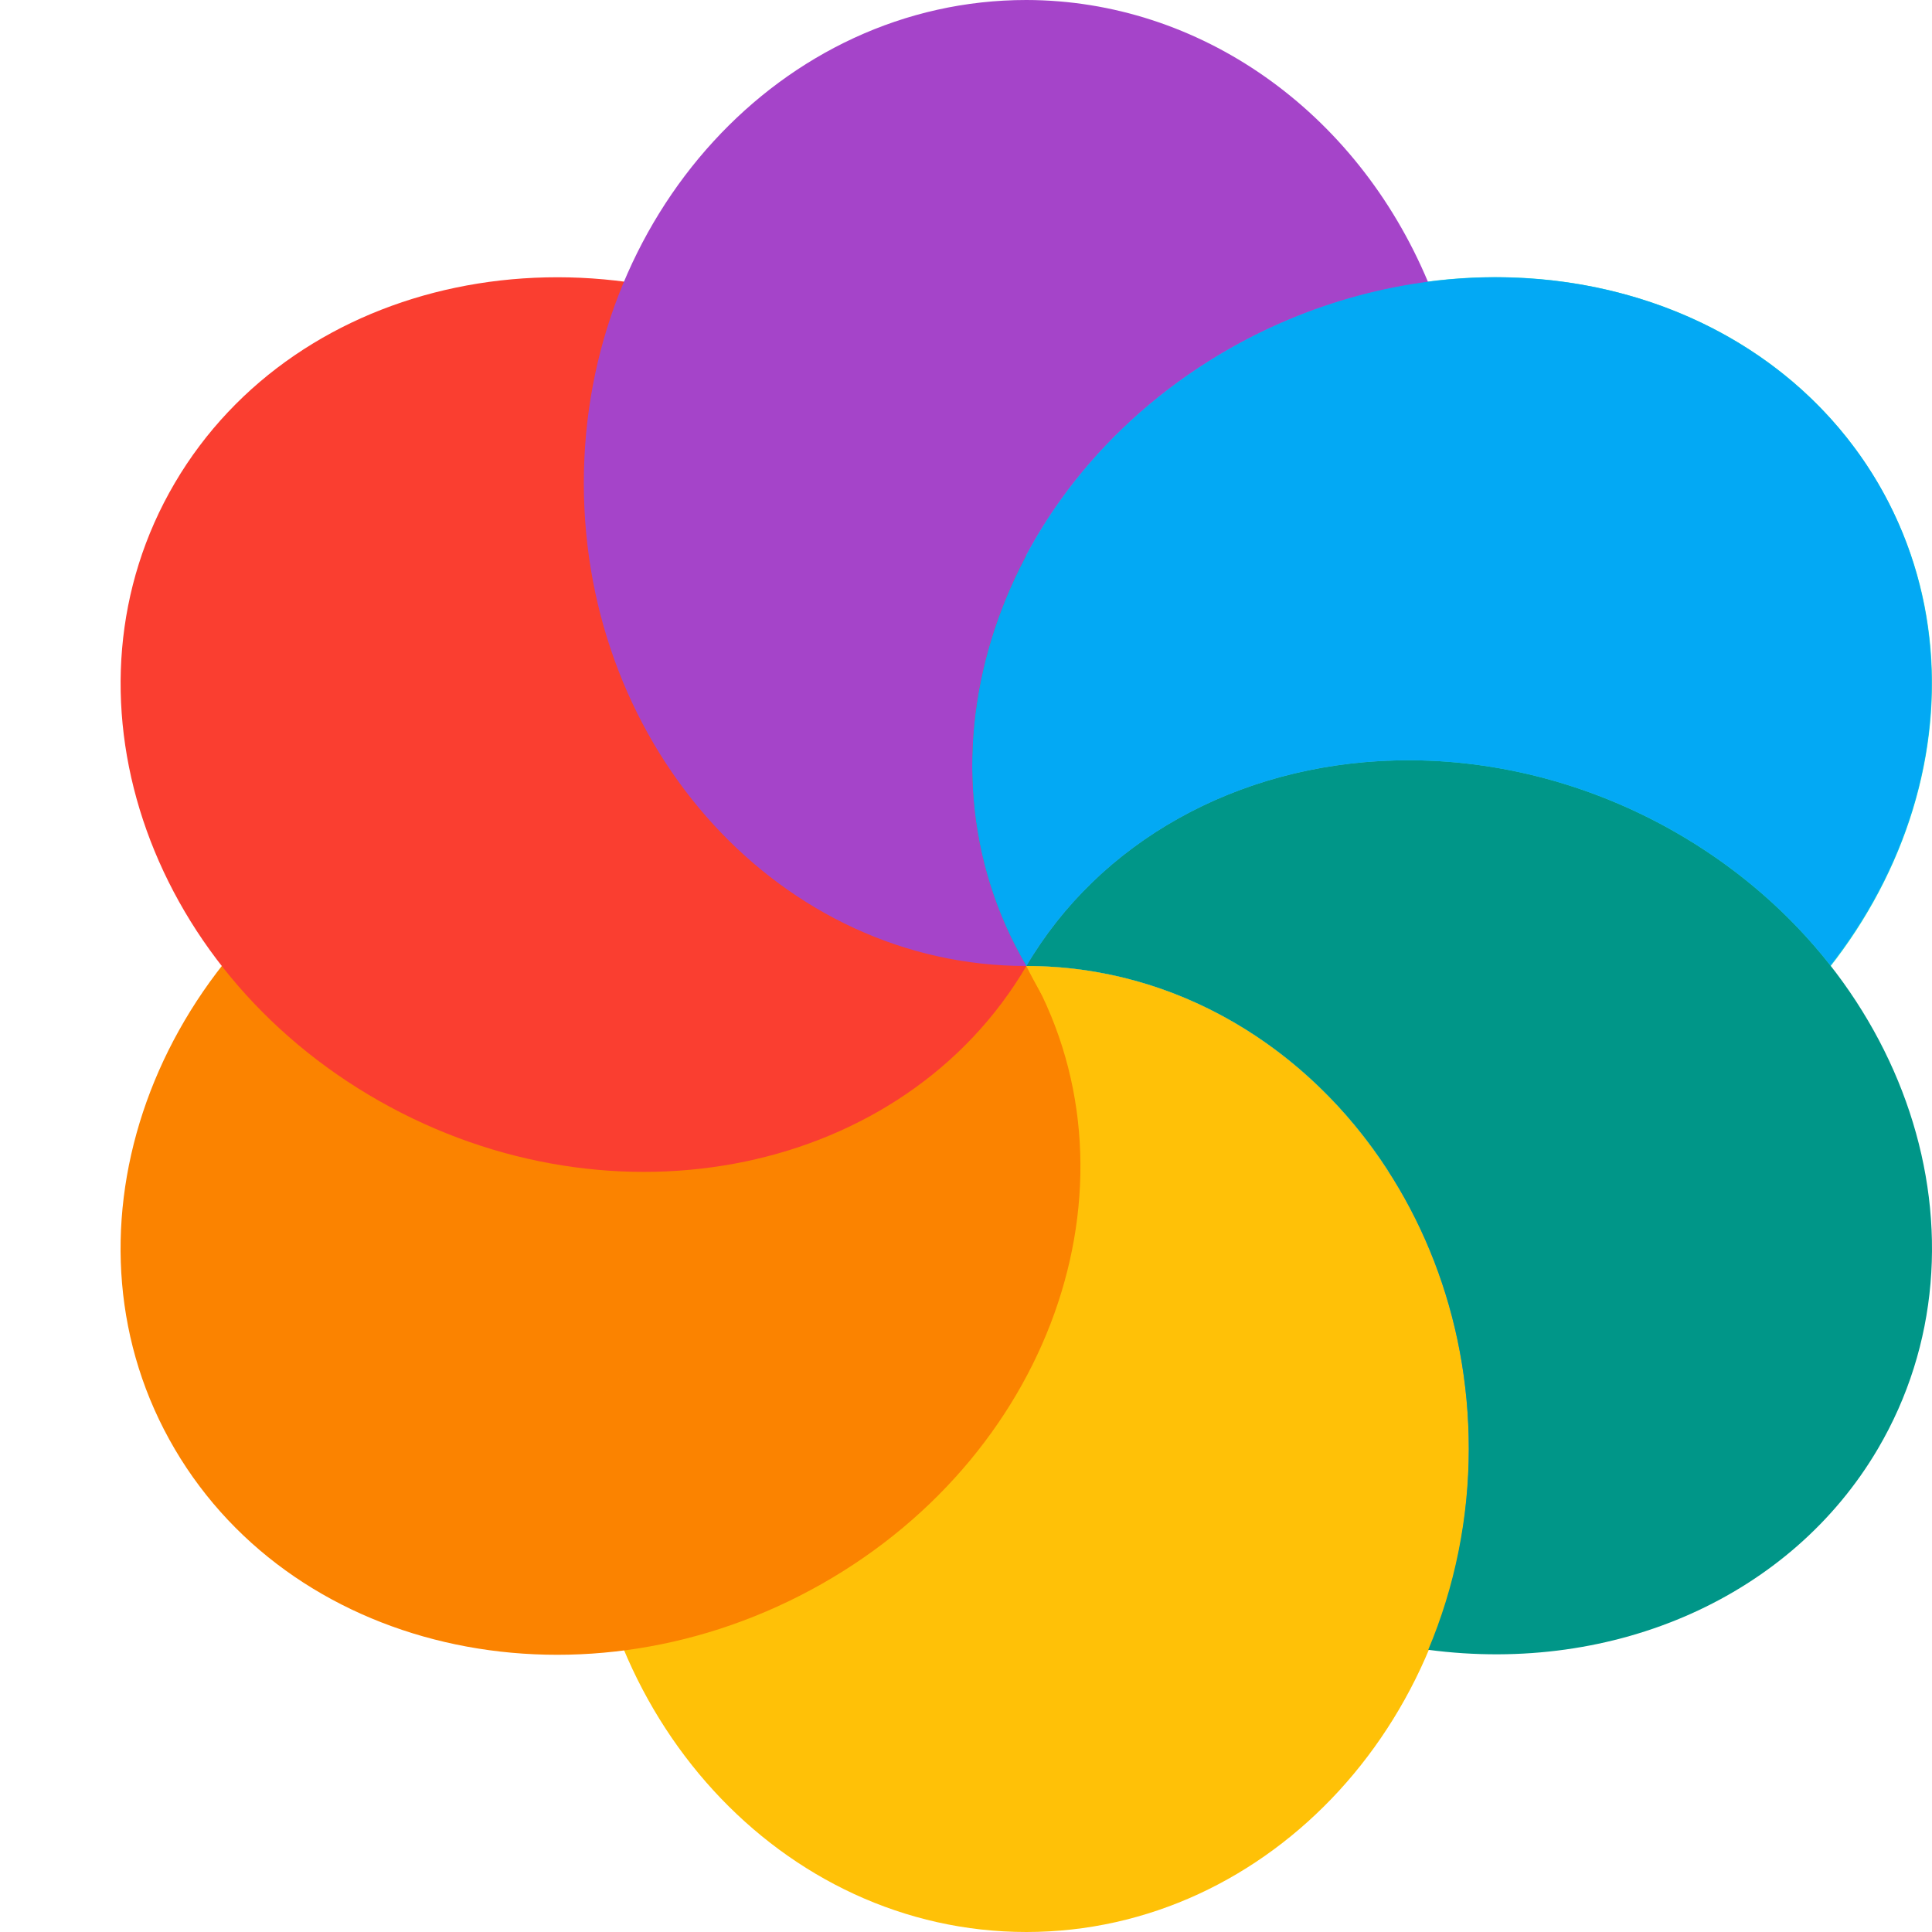
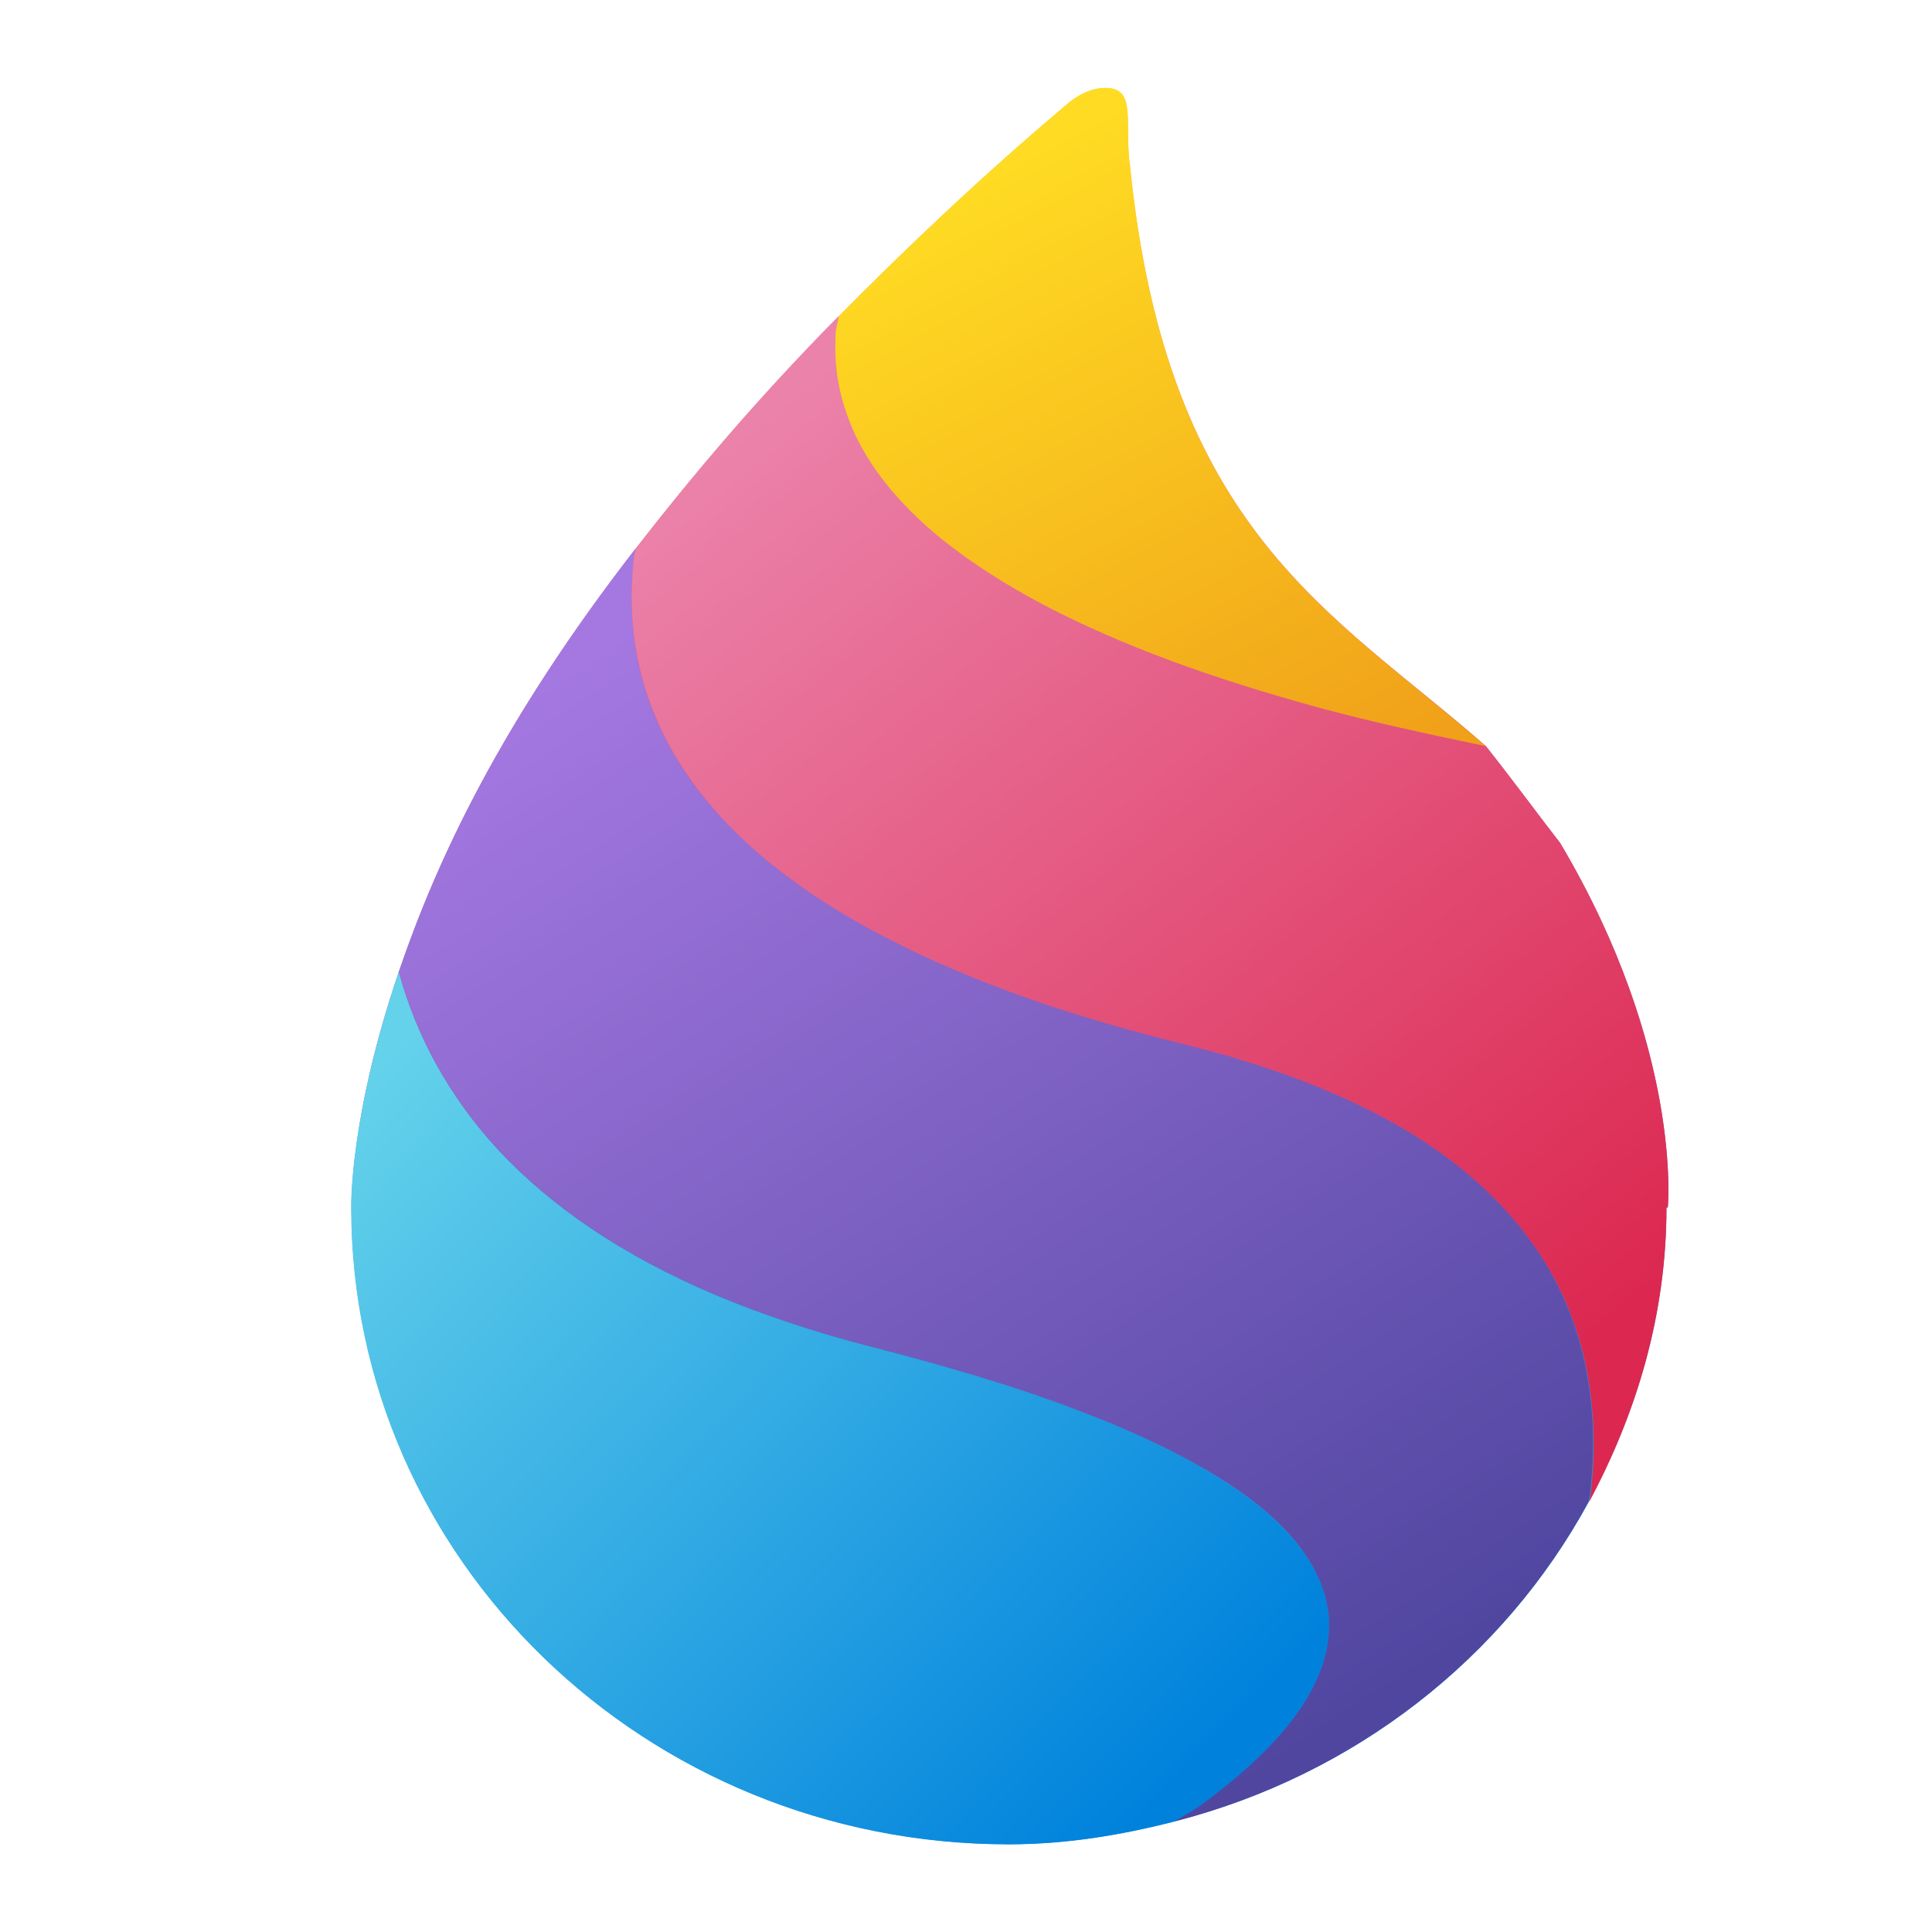
- <svg xmlns="http://www.w3.org/2000/svg" width="16" height="16" version="1">
-   <ellipse style="fill:#278df2" cx="8.5" cy="8" rx="6.514" ry="6.4" />
-   <ellipse id="ellipse8" style="fill:#34e0c4" cx="11.153" cy="-7.329" rx="3.616" ry="4.054" transform="matrix(0.5066555,0.8621486,-0.8698173,0.4933739,0,0)" />
-   <ellipse id="ellipse10" style="fill:#ffc107" cx="8.5" cy="12" rx="3.664" ry="4" />
-   <ellipse id="ellipse14" style="fill:#fb8300" cx="11.153" cy=".779" rx="3.616" ry="4.054" transform="matrix(0.5066555,0.8621486,-0.8698173,0.4933739,0,0)" />
-   <ellipse id="ellipse18" style="fill:#fa3e30" cx="2.766" cy="7.329" rx="3.616" ry="4.054" transform="matrix(-0.5066555,0.8621486,0.8698173,0.4933739,0,0)" />
-   <path style="fill:#a544c9" d="M 8.5,0 A 3.664,4 0 0 0 4.835,4 3.664,4 0 0 0 8.5,8 3.614,4.056 63.839 0 1 10.193,2.882 3.614,4.056 63.839 0 1 11.827,2.337 3.664,4 0 0 0 8.5,0 Z m 0,8 A 3.664,4 0 0 0 11.983,5.234 3.664,4 0 0 1 11.49,6.302 4.056,3.614 26.161 0 0 8.5,8 Z M 11.983,5.234 A 3.664,4 0 0 0 12.071,4.88 3.664,4 0 0 1 11.983,5.234 Z M 11.87,2.443 a 3.664,4 0 0 1 0.122,0.365 3.664,4 0 0 0 -0.122,-0.365 z m 0.128,0.381 a 3.664,4 0 0 1 0.075,0.316 3.664,4 0 0 0 -0.075,-0.316 z m 0.095,0.414 a 3.664,4 0 0 1 0.036,0.255 3.664,4 0 0 0 -0.036,-0.255 z m 0.053,0.415 A 3.664,4 0 0 1 12.164,4 3.664,4 0 0 0 12.147,3.653 Z m 0.009,0.523 a 3.664,4 0 0 1 -0.016,0.263 3.664,4 0 0 0 0.016,-0.263 z M 12.127,4.531 a 3.664,4 0 0 1 -0.048,0.31 3.664,4 0 0 0 0.048,-0.31 z" />
-   <path style="fill:#009688" d="M 11.547,6.298 C 10.245,6.334 9.104,6.971 8.5,8 c 2.024,0 3.664,1.791 3.664,4 -0.001,0.574 -0.116,1.142 -0.336,1.663 C 13.379,13.868 14.834,13.218 15.551,12 16.564,10.278 15.805,7.987 13.858,6.882 13.147,6.479 12.342,6.275 11.547,6.298 Z m 0.281,7.366 z M 8.5,8 Z" />
-   <path id="ellipse980" style="fill:#03a9f4" d="M 12.505,2.298 A 3.614,4.056 63.839 0 0 10.194,2.882 3.614,4.056 63.839 0 0 8.5,8 C 9.105,6.971 10.245,6.334 11.547,6.298 c 0.795,-0.022 1.6,0.181 2.311,0.584 0.524,0.297 0.96,0.68 1.301,1.114 A 3.614,4.056 63.839 0 0 15.552,4 3.614,4.056 63.839 0 0 12.505,2.298 Z M 8.5,8 A 3.614,4.056 63.839 0 0 11.496,9.699 C 10.833,8.672 9.738,8 8.5,8 Z" />
-   <path style="fill:#ffc107" d="m 8.5,8 c -6.316,6.4 -3.158,3.2 0,0 z m 0,1.952e-4 C 9.143,9.294 10.248,9.854 11.496,9.699 10.833,8.672 9.738,8 8.5,8 Z" />
+ <svg xmlns="http://www.w3.org/2000/svg" width="22" height="22" viewBox="0 0 5.821 5.821" version="1.1" id="svg5">
+   <defs id="defs2">
+     <linearGradient id="linearGradient45680" x1="-102.06" x2="-102.06" y1="1.323" y2="19.157" gradientTransform="matrix(0.3059865,0,0,0.2963013,34.55857,-0.1274427)" gradientUnits="userSpaceOnUse">
+       <stop stop-color="#ffdc23" offset="0" id="stop22" />
+       <stop stop-color="#e6628a" offset=".316" id="stop24" />
+       <stop stop-color="#7b5fc1" offset=".554" id="stop26" />
+       <stop stop-color="#1e9be1" offset=".797" id="stop28" />
+       <stop stop-color="#0082dc" offset="1" id="stop30" />
+     </linearGradient>
+     <linearGradient id="linearGradient1954" x1="-109.09" x2="-101.26" y1="11.122" y2="18.44" gradientTransform="matrix(0.3059865,0,0,0.2963013,34.55857,-0.1274461)" gradientUnits="userSpaceOnUse">
+       <stop stop-color="#64d2eb" offset="0" id="stop2" />
+       <stop stop-color="#0082dc" offset="1" id="stop4" />
+     </linearGradient>
+     <linearGradient id="linearGradient1431" x1="-107.04" x2="-99.66" y1="6.953" y2="17.895" gradientTransform="matrix(0.3059865,0,0,0.2963013,34.55857,-0.1274594)" gradientUnits="userSpaceOnUse">
+       <stop stop-color="#a578e1" offset="0" id="stop7" />
+       <stop stop-color="#5046a0" offset="1" id="stop9" />
+     </linearGradient>
+     <linearGradient id="linearGradient1439" x1="-105" x2="-97.017" y1="4.292" y2="13.799" gradientTransform="matrix(0.3059865,0,0,0.2963013,34.55857,-0.1273527)" gradientUnits="userSpaceOnUse">
+       <stop stop-color="#eb82aa" offset="0" id="stop12" />
+       <stop stop-color="#dc2850" offset="1" id="stop14" />
+     </linearGradient>
+     <linearGradient id="linearGradient1447" x1="-102.1" x2="-98.566" y1="1.475" y2="7.861" gradientTransform="matrix(0.3059865,0,0,0.2963013,34.55513,-0.1273927)" gradientUnits="userSpaceOnUse">
+       <stop stop-color="#ffdc23" offset="0" id="stop17" />
+       <stop stop-color="#f0a019" offset="1" id="stop19" />
+     </linearGradient>
+   </defs>
+   <path d="M 3.331,0.265 C 3.27,0.264 3.218,0.311 3.218,0.311 2.954,0.534 2.731,0.747 2.527,0.953 v 1.722e-4 C 2.281,1.202 2.087,1.432 1.916,1.652 1.508,2.177 1.315,2.595 1.202,2.927 h -1.778e-4 c 1.48e-5,5.47e-5 -1.33e-5,1.173e-4 0,1.723e-4 2.2e-5,5.68e-5 -1.93e-5,1.154e-4 0,1.722e-4 -0.15,0.44 -0.143,0.71 -0.143,0.71 -3.1e-6,1.06 0.887,1.919 1.981,1.919 0.174,0 0.34,-0.028 0.5,-0.069 C 4.081,5.349 4.531,4.996 4.787,4.525 V 4.525 C 4.931,4.258 5.021,3.96 5.021,3.638 h 0.004 c 0,0 0.046,-0.474 -0.324,-1.097 C 4.646,2.47 4.548,2.337 4.476,2.247 4.421,2.236 4.367,2.224 4.314,2.213 4.367,2.224 4.421,2.236 4.476,2.247 4.017,1.845 3.517,1.604 3.405,0.503 3.386,0.37 3.427,0.265 3.331,0.265 Z M 2.864,1.645 c 0.009,0.007 0.018,0.014 0.028,0.021 0.009,0.007 0.019,0.014 0.029,0.021 -0.01,-0.007 -0.02,-0.014 -0.029,-0.021 -0.009,-0.007 -0.019,-0.014 -0.028,-0.021 z m 0.351,0.213 c 0.023,0.011 0.046,0.022 0.07,0.033 -0.024,-0.011 -0.048,-0.022 -0.07,-0.033 z m 0.161,0.073 c 0.027,0.011 0.054,0.022 0.082,0.033 C 3.43,1.952 3.403,1.941 3.376,1.93 Z m -1.451,0.075 c 0.004,0.019 0.009,0.039 0.015,0.058 -0.006,-0.019 -0.011,-0.039 -0.015,-0.058 z m 2.27,0.181 c 0.02,0.005 0.04,0.009 0.06,0.014 -0.02,-0.004 -0.04,-0.009 -0.06,-0.014 z M 2.459,2.702 c 0.026,0.017 0.053,0.034 0.08,0.05 -0.028,-0.017 -0.055,-0.033 -0.08,-0.05 z m 0.167,0.1 c 0.03,0.016 0.061,0.032 0.093,0.048 -0.032,-0.016 -0.063,-0.032 -0.093,-0.048 z M 3.041,2.987 C 3.08,3.001 3.12,3.015 3.162,3.029 3.12,3.015 3.08,3.001 3.041,2.987 Z M 3.226,3.05 C 3.269,3.064 3.313,3.077 3.358,3.09 3.313,3.077 3.269,3.064 3.226,3.05 Z m 0.273,0.079 c 0.024,0.006 0.048,0.012 0.073,0.018 0.025,0.006 0.049,0.013 0.073,0.019 C 3.621,3.159 3.597,3.153 3.572,3.147 3.547,3.141 3.523,3.135 3.499,3.128 Z m 0.586,0.196 c 0.036,0.017 0.071,0.035 0.104,0.053 -0.033,-0.018 -0.068,-0.036 -0.104,-0.053 z m 0.398,0.266 c 0.023,0.022 0.045,0.044 0.065,0.067 -0.02,-0.023 -0.042,-0.045 -0.065,-0.067 z m 0.147,0.173 c 0.016,0.024 0.031,0.049 0.045,0.074 -0.014,-0.025 -0.029,-0.05 -0.045,-0.074 z M 3.759,5.326 c -0.022,0.02 -0.045,0.039 -0.068,0.058 0.024,-0.019 0.047,-0.038 0.068,-0.058 z m -0.104,0.086 c -0.012,0.009 -0.024,0.018 -0.037,0.027 -0.006,0.005 -0.013,0.009 -0.019,0.013 0.007,-0.004 0.013,-0.008 0.019,-0.013 0.012,-0.009 0.025,-0.018 0.037,-0.027 z" fill="url(#linearGradient45680)" id="path35" style="fill:url(#linearGradient45680);stroke-width:0.301" />
+   <path d="M 1.202,2.927 C 1.052,3.367 1.058,3.638 1.058,3.638 c -3e-6,1.06 0.887,1.919 1.981,1.919 0.174,0 0.34,-0.028 0.5,-0.069 0.026,-0.017 0.053,-0.03 0.079,-0.049 0.099,-0.071 0.19,-0.151 0.26,-0.237 0.035,-0.043 0.064,-0.087 0.085,-0.132 0.021,-0.045 0.035,-0.092 0.04,-0.139 0.004,-0.047 -8.21e-4,-0.095 -0.017,-0.144 C 3.969,4.739 3.941,4.69 3.899,4.641 3.858,4.592 3.803,4.542 3.733,4.493 3.663,4.444 3.577,4.395 3.475,4.346 3.372,4.297 3.252,4.249 3.112,4.201 2.973,4.153 2.814,4.107 2.635,4.061 2.455,4.015 2.295,3.961 2.153,3.901 2.011,3.841 1.887,3.773 1.78,3.701 1.672,3.628 1.581,3.55 1.504,3.468 1.427,3.385 1.365,3.298 1.315,3.208 1.265,3.118 1.228,3.025 1.202,2.93 c -2.203e-4,-8e-4 -2.571e-4,-0.002 -6.179e-4,-0.002 z" fill="url(#linearGradient1954)" id="path37" style="fill:url(#linearGradient1954);stroke-width:0.301" />
+   <path d="m 1.202,2.927 c 2.172e-4,8e-4 2.54e-4,0.002 6.178e-4,0.002 0.026,0.095 0.063,0.189 0.113,0.279 0.05,0.09 0.112,0.177 0.189,0.259 0.077,0.082 0.168,0.161 0.276,0.233 0.108,0.073 0.232,0.14 0.373,0.2 0.142,0.06 0.302,0.114 0.481,0.16 0.18,0.046 0.338,0.093 0.478,0.14 0.139,0.048 0.259,0.096 0.362,0.145 0.103,0.049 0.188,0.098 0.259,0.147 0.07,0.049 0.125,0.099 0.166,0.148 0.041,0.049 0.069,0.098 0.086,0.147 0.017,0.049 0.022,0.097 0.017,0.144 -0.004,0.047 -0.018,0.093 -0.04,0.139 -0.021,0.045 -0.05,0.089 -0.085,0.132 -0.069,0.085 -0.161,0.165 -0.26,0.237 -0.026,0.019 -0.052,0.031 -0.079,0.049 0.541,-0.139 0.991,-0.491 1.247,-0.962 9.643e-4,-0.008 0.004,-0.016 0.005,-0.024 C 4.804,4.382 4.803,4.267 4.784,4.156 4.766,4.045 4.73,3.938 4.675,3.838 4.62,3.738 4.545,3.644 4.447,3.558 4.35,3.472 4.23,3.394 4.085,3.325 3.94,3.256 3.77,3.196 3.572,3.147 3.374,3.098 3.198,3.044 3.041,2.987 2.883,2.929 2.746,2.867 2.626,2.802 2.506,2.737 2.404,2.669 2.317,2.598 2.231,2.528 2.16,2.454 2.102,2.38 2.045,2.305 2.002,2.228 1.97,2.151 1.939,2.074 1.919,1.995 1.91,1.917 c -0.01,-0.078 -0.009,-0.157 -6.196e-4,-0.234 0.001,-0.01 0.005,-0.02 0.006,-0.031 C 1.508,2.177 1.315,2.595 1.202,2.927 Z" fill="url(#linearGradient1431)" id="path39" style="fill:url(#linearGradient1431);stroke-width:0.301" />
+   <path d="m 1.916,1.652 c -0.002,0.01 -0.005,0.02 -0.006,0.031 -0.008,0.078 -0.009,0.156 6.179e-4,0.234 0.01,0.078 0.029,0.156 0.061,0.234 0.031,0.077 0.075,0.154 0.132,0.229 0.057,0.075 0.128,0.148 0.215,0.219 0.087,0.071 0.189,0.139 0.309,0.204 0.12,0.065 0.257,0.127 0.414,0.185 0.157,0.058 0.334,0.111 0.532,0.16 0.198,0.049 0.368,0.109 0.513,0.178 0.145,0.069 0.265,0.147 0.362,0.234 0.097,0.086 0.172,0.18 0.228,0.28 0.055,0.1 0.091,0.206 0.109,0.317 0.019,0.111 0.02,0.227 0.007,0.345 -8.572e-4,0.008 -0.004,0.016 -0.005,0.024 C 4.931,4.259 5.021,3.96 5.021,3.638 h 0.004 c 0,0 0.046,-0.474 -0.324,-1.098 C 4.646,2.47 4.548,2.337 4.476,2.247 4.302,2.211 4.135,2.175 3.989,2.135 3.815,2.088 3.661,2.039 3.523,1.988 3.386,1.937 3.266,1.884 3.162,1.83 3.057,1.776 2.968,1.721 2.892,1.665 2.817,1.61 2.755,1.553 2.704,1.497 2.654,1.441 2.615,1.384 2.587,1.328 2.558,1.272 2.539,1.217 2.528,1.162 2.517,1.108 2.515,1.055 2.518,1.003 c 0.001,-0.018 0.007,-0.034 0.009,-0.051 C 2.281,1.201 2.087,1.432 1.916,1.652 Z" fill="url(#linearGradient1439)" id="path41" style="fill:url(#linearGradient1439);stroke-width:0.301" />
+   <path d="m 2.527,0.953 c -0.002,0.017 -0.008,0.033 -0.009,0.051 -0.003,0.052 -6.178e-4,0.105 0.01,0.159 0.011,0.054 0.03,0.11 0.058,0.166 0.029,0.056 0.067,0.112 0.118,0.169 0.05,0.056 0.112,0.113 0.188,0.168 0.076,0.056 0.165,0.111 0.269,0.165 0.105,0.054 0.225,0.107 0.362,0.158 0.137,0.051 0.292,0.1 0.465,0.147 0.146,0.039 0.314,0.076 0.488,0.112 C 4.017,1.845 3.516,1.604 3.405,0.503 3.386,0.37 3.427,0.265 3.331,0.265 3.27,0.264 3.219,0.311 3.219,0.311 2.954,0.534 2.731,0.747 2.527,0.953 Z" fill="url(#linearGradient1447)" id="path43" style="fill:url(#linearGradient1447);stroke-width:0.301" />
</svg>
